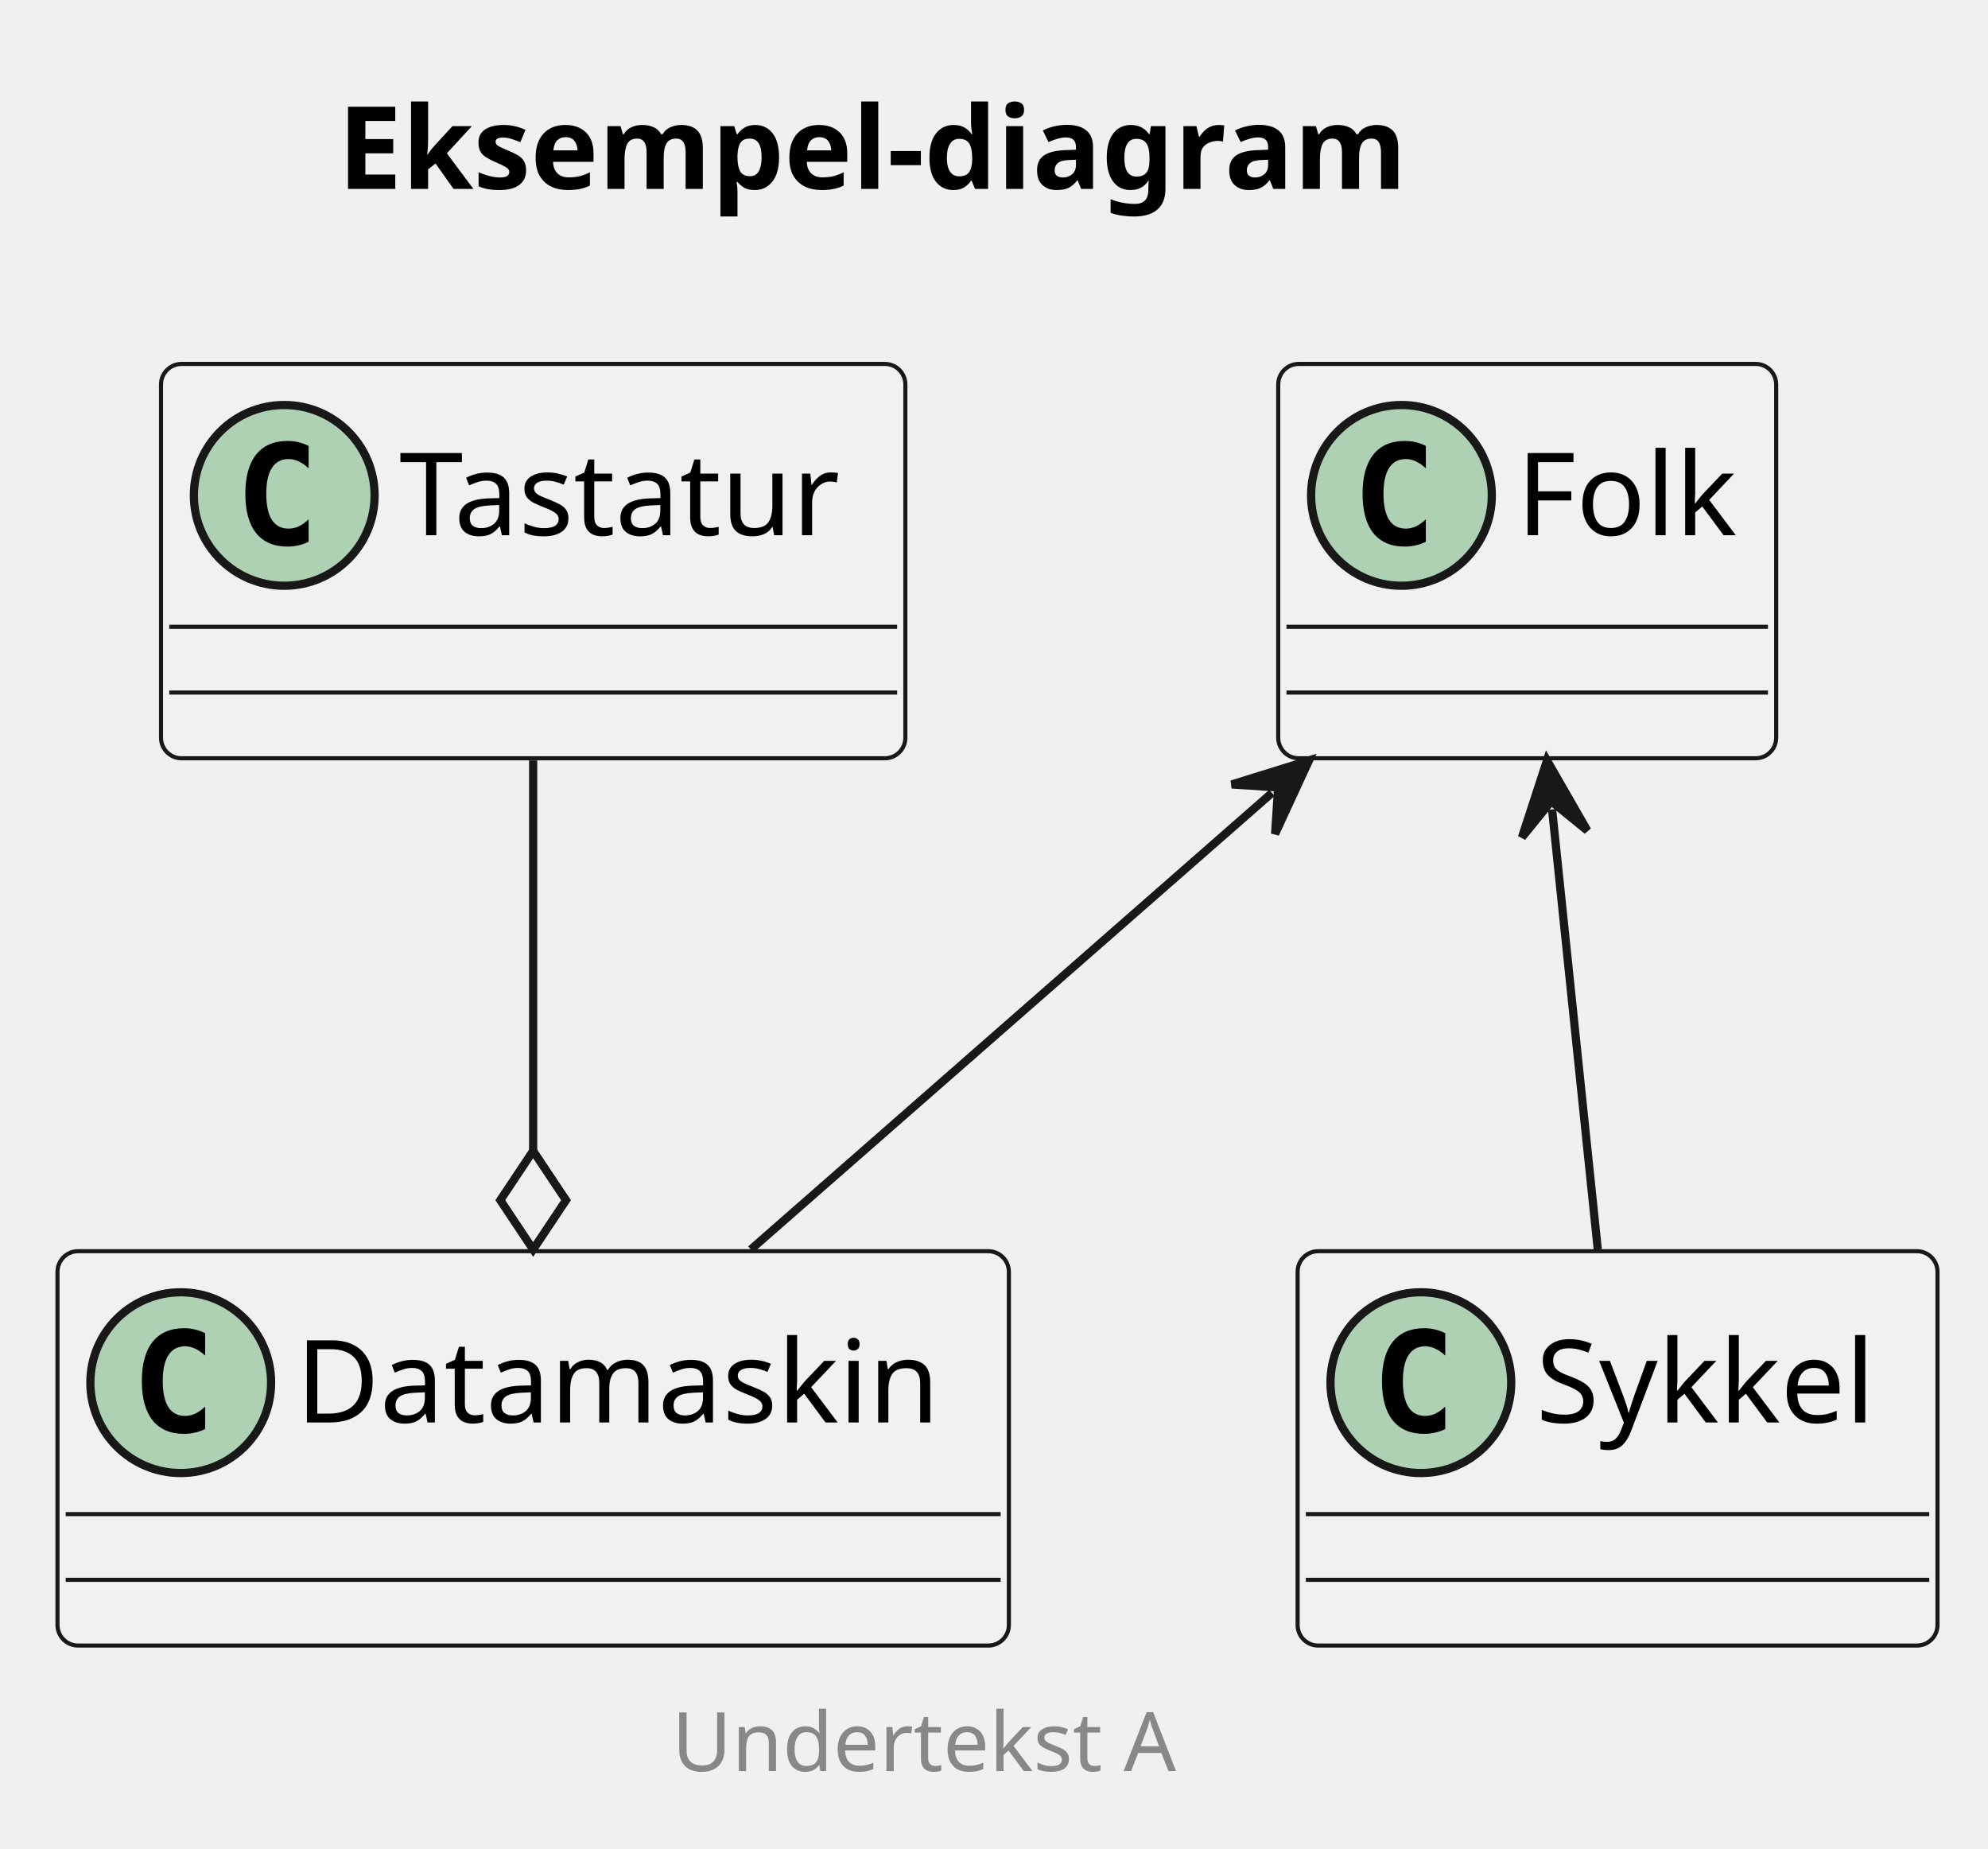
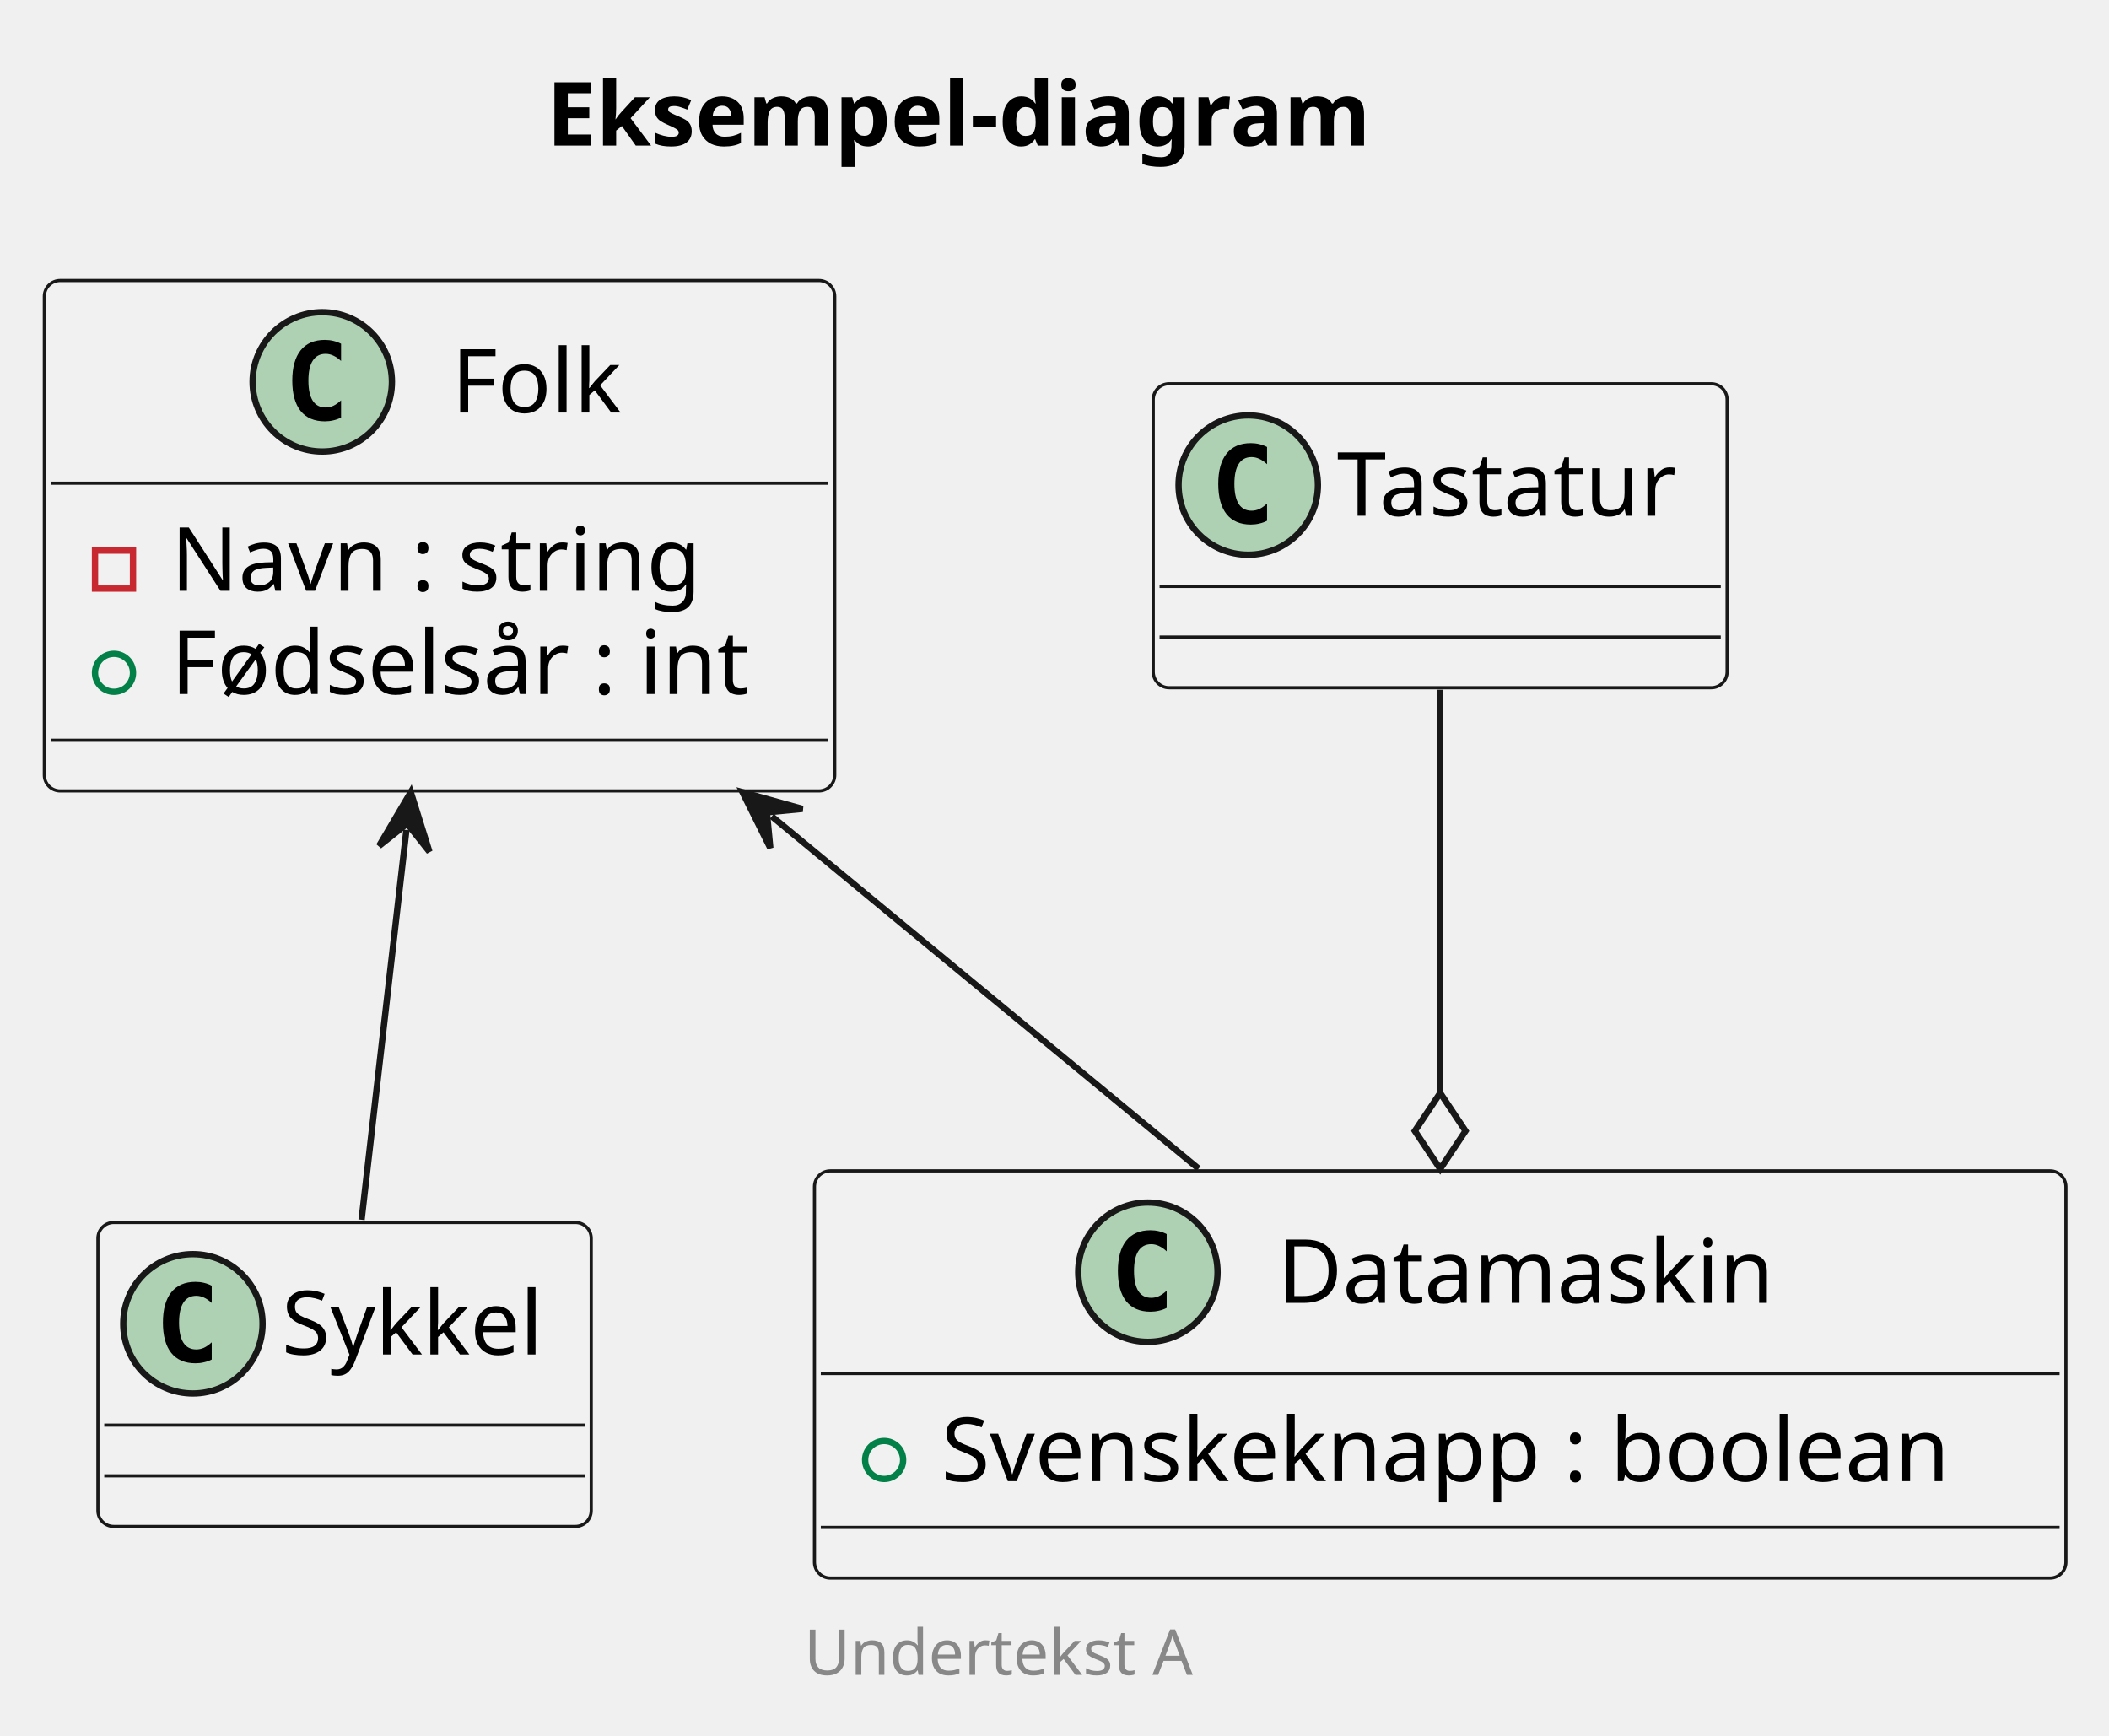
- <svg xmlns="http://www.w3.org/2000/svg" contentStyleType="text/css" data-diagram-type="CLASS" height="225px" preserveAspectRatio="none" style="width:242px;height:225px;background:#FFFFFF;" version="1.1" viewBox="0 0 242 225" width="242px" zoomAndPan="magnify">
+ <svg xmlns="http://www.w3.org/2000/svg" contentStyleType="text/css" data-diagram-type="CLASS" height="274px" preserveAspectRatio="none" style="width:333px;height:274px;background:#FFFFFF;" version="1.1" viewBox="0 0 333 274" width="333px" zoomAndPan="magnify">
  <defs />
  <g>
-     <text fill="#000000" font-family="sans-serif" font-size="14" font-weight="bold" lengthAdjust="spacing" textLength="146.644" x="41.103" y="22.995">Eksempel-diagram</text>
+     <text fill="#000000" font-family="sans-serif" font-size="14" font-weight="bold" lengthAdjust="spacing" textLength="146.644" x="86.276" y="22.995">Eksempel-diagram</text>
    <g id="elem_Folk">
-       <rect codeLine="4" fill="#F1F1F1" height="48" id="Folk" rx="2.5" ry="2.5" style="stroke:#181818;stroke-width:0.5;" width="60.615" x="155.6" y="44.297" />
-       <ellipse cx="170.6" cy="60.297" fill="#ADD1B2" rx="11" ry="11" style="stroke:#181818;stroke-width:1;" />
-       <path d="M173.569,65.938 Q172.991,66.234 172.35,66.375 Q171.709,66.531 171.006,66.531 Q168.506,66.531 167.178,64.891 Q165.866,63.234 165.866,60.109 Q165.866,56.984 167.178,55.328 Q168.506,53.672 171.006,53.672 Q171.709,53.672 172.35,53.828 Q173.006,53.984 173.569,54.281 L173.569,57 Q172.944,56.422 172.35,56.156 Q171.756,55.875 171.131,55.875 Q169.787,55.875 169.1,56.953 Q168.412,58.016 168.412,60.109 Q168.412,62.203 169.1,63.281 Q169.787,64.344 171.131,64.344 Q171.756,64.344 172.35,64.078 Q172.944,63.797 173.569,63.219 L173.569,65.938 Z " fill="#000000" />
-       <text fill="#000000" font-family="sans-serif" font-size="14" lengthAdjust="spacing" textLength="28.615" x="184.6" y="65.144">Folk</text>
-       <line style="stroke:#181818;stroke-width:0.5;" x1="156.6" x2="215.215" y1="76.297" y2="76.297" />
-       <line style="stroke:#181818;stroke-width:0.5;" x1="156.6" x2="215.215" y1="84.297" y2="84.297" />
+       <rect codeLine="4" fill="#F1F1F1" height="80.594" id="Folk" rx="2.5" ry="2.5" style="stroke:#181818;stroke-width:0.5;" width="124.8" x="7" y="44.297" />
+       <ellipse cx="50.883" cy="60.297" fill="#ADD1B2" rx="11" ry="11" style="stroke:#181818;stroke-width:1;" />
+       <path d="M53.852,65.938 Q53.274,66.234 52.633,66.375 Q51.992,66.531 51.289,66.531 Q48.789,66.531 47.461,64.891 Q46.149,63.234 46.149,60.109 Q46.149,56.984 47.461,55.328 Q48.789,53.672 51.289,53.672 Q51.992,53.672 52.633,53.828 Q53.289,53.984 53.852,54.281 L53.852,57 Q53.227,56.422 52.633,56.156 Q52.039,55.875 51.414,55.875 Q50.071,55.875 49.383,56.953 Q48.696,58.016 48.696,60.109 Q48.696,62.203 49.383,63.281 Q50.071,64.344 51.414,64.344 Q52.039,64.344 52.633,64.078 Q53.227,63.797 53.852,63.219 L53.852,65.938 Z " fill="#000000" />
+       <text fill="#000000" font-family="sans-serif" font-size="14" lengthAdjust="spacing" textLength="28.615" x="71.302" y="65.144">Folk</text>
+       <line style="stroke:#181818;stroke-width:0.5;" x1="8" x2="130.8" y1="76.297" y2="76.297" />
+       <rect fill="#FFFFFF" fill-opacity="0" height="6" style="stroke:#C82930;stroke-width:1;" width="6" x="15" y="86.945" />
+       <text fill="#000000" font-family="sans-serif" font-size="14" lengthAdjust="spacing" textLength="90.016" x="27" y="93.292">Navn : string</text>
+       <ellipse cx="18" cy="106.242" fill="#FFFFFF" fill-opacity="0" rx="3" ry="3" style="stroke:#038048;stroke-width:1;" />
+       <text fill="#000000" font-family="sans-serif" font-size="14" lengthAdjust="spacing" textLength="98.8" x="27" y="109.589">Fødselsår : int</text>
+       <line style="stroke:#181818;stroke-width:0.5;" x1="8" x2="130.8" y1="116.891" y2="116.891" />
+     </g>
+     <g id="elem_Sykkel">
+       <rect codeLine="8" fill="#F1F1F1" height="48" id="Sykkel" rx="2.5" ry="2.5" style="stroke:#181818;stroke-width:0.5;" width="77.89" x="15.46" y="193.037" />
+       <ellipse cx="30.46" cy="209.037" fill="#ADD1B2" rx="11" ry="11" style="stroke:#181818;stroke-width:1;" />
+       <path d="M33.429,214.678 Q32.851,214.974 32.21,215.115 Q31.569,215.271 30.866,215.271 Q28.366,215.271 27.038,213.631 Q25.726,211.974 25.726,208.849 Q25.726,205.724 27.038,204.068 Q28.366,202.412 30.866,202.412 Q31.569,202.412 32.21,202.568 Q32.866,202.724 33.429,203.021 L33.429,205.74 Q32.804,205.162 32.21,204.896 Q31.616,204.615 30.991,204.615 Q29.648,204.615 28.96,205.693 Q28.273,206.756 28.273,208.849 Q28.273,210.943 28.96,212.021 Q29.648,213.084 30.991,213.084 Q31.616,213.084 32.21,212.818 Q32.804,212.537 33.429,211.959 L33.429,214.678 Z " fill="#000000" />
+       <text fill="#000000" font-family="sans-serif" font-size="14" lengthAdjust="spacing" textLength="45.89" x="44.46" y="213.884">Sykkel</text>
+       <line style="stroke:#181818;stroke-width:0.5;" x1="16.46" x2="92.35" y1="225.037" y2="225.037" />
+       <line style="stroke:#181818;stroke-width:0.5;" x1="16.46" x2="92.35" y1="233.037" y2="233.037" />
+     </g>
+     <g id="elem_Tastatur">
+       <rect codeLine="9" fill="#F1F1F1" height="48" id="Tastatur" rx="2.5" ry="2.5" style="stroke:#181818;stroke-width:0.5;" width="90.611" x="182.09" y="60.597" />
+       <ellipse cx="197.09" cy="76.597" fill="#ADD1B2" rx="11" ry="11" style="stroke:#181818;stroke-width:1;" />
+       <path d="M200.059,82.237 Q199.481,82.534 198.84,82.675 Q198.199,82.831 197.496,82.831 Q194.996,82.831 193.668,81.191 Q192.356,79.534 192.356,76.409 Q192.356,73.284 193.668,71.628 Q194.996,69.972 197.496,69.972 Q198.199,69.972 198.84,70.128 Q199.496,70.284 200.059,70.581 L200.059,73.3 Q199.434,72.722 198.84,72.456 Q198.246,72.175 197.621,72.175 Q196.278,72.175 195.59,73.253 Q194.903,74.316 194.903,76.409 Q194.903,78.503 195.59,79.581 Q196.278,80.644 197.621,80.644 Q198.246,80.644 198.84,80.378 Q199.434,80.097 200.059,79.519 L200.059,82.237 Z " fill="#000000" />
+       <text fill="#000000" font-family="sans-serif" font-size="14" lengthAdjust="spacing" textLength="58.611" x="211.09" y="81.444">Tastatur</text>
+       <line style="stroke:#181818;stroke-width:0.5;" x1="183.09" x2="271.701" y1="92.597" y2="92.597" />
+       <line style="stroke:#181818;stroke-width:0.5;" x1="183.09" x2="271.701" y1="100.597" y2="100.597" />
    </g>
    <g id="elem_Datamaskin">
-       <rect codeLine="5" fill="#F1F1F1" height="48" id="Datamaskin" rx="2.5" ry="2.5" style="stroke:#181818;stroke-width:0.5;" width="115.809" x="7" y="152.297" />
-       <ellipse cx="22" cy="168.297" fill="#ADD1B2" rx="11" ry="11" style="stroke:#181818;stroke-width:1;" />
-       <path d="M24.969,173.938 Q24.391,174.234 23.75,174.375 Q23.109,174.531 22.406,174.531 Q19.906,174.531 18.578,172.891 Q17.266,171.234 17.266,168.109 Q17.266,164.984 18.578,163.328 Q19.906,161.672 22.406,161.672 Q23.109,161.672 23.75,161.828 Q24.406,161.984 24.969,162.281 L24.969,165 Q24.344,164.422 23.75,164.156 Q23.156,163.875 22.531,163.875 Q21.188,163.875 20.5,164.953 Q19.812,166.016 19.812,168.109 Q19.812,170.203 20.5,171.281 Q21.188,172.344 22.531,172.344 Q23.156,172.344 23.75,172.078 Q24.344,171.797 24.969,171.219 L24.969,173.938 Z " fill="#000000" />
-       <text fill="#000000" font-family="sans-serif" font-size="14" lengthAdjust="spacing" textLength="83.809" x="36" y="173.144">Datamaskin</text>
-       <line style="stroke:#181818;stroke-width:0.5;" x1="8" x2="121.809" y1="184.297" y2="184.297" />
-       <line style="stroke:#181818;stroke-width:0.5;" x1="8" x2="121.809" y1="192.297" y2="192.297" />
-     </g>
-     <g id="elem_Sykkel">
-       <rect codeLine="6" fill="#F1F1F1" height="48" id="Sykkel" rx="2.5" ry="2.5" style="stroke:#181818;stroke-width:0.5;" width="77.89" x="157.96" y="152.297" />
-       <ellipse cx="172.96" cy="168.297" fill="#ADD1B2" rx="11" ry="11" style="stroke:#181818;stroke-width:1;" />
-       <path d="M175.929,173.938 Q175.351,174.234 174.71,174.375 Q174.069,174.531 173.366,174.531 Q170.866,174.531 169.538,172.891 Q168.226,171.234 168.226,168.109 Q168.226,164.984 169.538,163.328 Q170.866,161.672 173.366,161.672 Q174.069,161.672 174.71,161.828 Q175.366,161.984 175.929,162.281 L175.929,165 Q175.304,164.422 174.71,164.156 Q174.116,163.875 173.491,163.875 Q172.148,163.875 171.46,164.953 Q170.773,166.016 170.773,168.109 Q170.773,170.203 171.46,171.281 Q172.148,172.344 173.491,172.344 Q174.116,172.344 174.71,172.078 Q175.304,171.797 175.929,171.219 L175.929,173.938 Z " fill="#000000" />
-       <text fill="#000000" font-family="sans-serif" font-size="14" lengthAdjust="spacing" textLength="45.89" x="186.96" y="173.144">Sykkel</text>
-       <line style="stroke:#181818;stroke-width:0.5;" x1="158.96" x2="234.85" y1="184.297" y2="184.297" />
-       <line style="stroke:#181818;stroke-width:0.5;" x1="158.96" x2="234.85" y1="192.297" y2="192.297" />
-     </g>
-     <g id="elem_Tastatur">
-       <rect codeLine="7" fill="#F1F1F1" height="48" id="Tastatur" rx="2.5" ry="2.5" style="stroke:#181818;stroke-width:0.5;" width="90.611" x="19.6" y="44.297" />
-       <ellipse cx="34.6" cy="60.297" fill="#ADD1B2" rx="11" ry="11" style="stroke:#181818;stroke-width:1;" />
-       <path d="M37.569,65.938 Q36.991,66.234 36.35,66.375 Q35.709,66.531 35.006,66.531 Q32.506,66.531 31.178,64.891 Q29.866,63.234 29.866,60.109 Q29.866,56.984 31.178,55.328 Q32.506,53.672 35.006,53.672 Q35.709,53.672 36.35,53.828 Q37.006,53.984 37.569,54.281 L37.569,57 Q36.944,56.422 36.35,56.156 Q35.756,55.875 35.131,55.875 Q33.788,55.875 33.1,56.953 Q32.413,58.016 32.413,60.109 Q32.413,62.203 33.1,63.281 Q33.788,64.344 35.131,64.344 Q35.756,64.344 36.35,64.078 Q36.944,63.797 37.569,63.219 L37.569,65.938 Z " fill="#000000" />
-       <text fill="#000000" font-family="sans-serif" font-size="14" lengthAdjust="spacing" textLength="58.611" x="48.6" y="65.144">Tastatur</text>
-       <line style="stroke:#181818;stroke-width:0.5;" x1="20.6" x2="109.211" y1="76.297" y2="76.297" />
-       <line style="stroke:#181818;stroke-width:0.5;" x1="20.6" x2="109.211" y1="84.297" y2="84.297" />
+       <rect codeLine="10" fill="#F1F1F1" height="64.297" id="Datamaskin" rx="2.5" ry="2.5" style="stroke:#181818;stroke-width:0.5;" width="197.596" x="128.6" y="184.887" />
+       <ellipse cx="181.244" cy="200.887" fill="#ADD1B2" rx="11" ry="11" style="stroke:#181818;stroke-width:1;" />
+       <path d="M184.212,206.528 Q183.634,206.824 182.994,206.965 Q182.353,207.121 181.65,207.121 Q179.15,207.121 177.822,205.481 Q176.509,203.824 176.509,200.699 Q176.509,197.574 177.822,195.918 Q179.15,194.262 181.65,194.262 Q182.353,194.262 182.994,194.418 Q183.65,194.574 184.212,194.871 L184.212,197.59 Q183.587,197.012 182.994,196.746 Q182.4,196.465 181.775,196.465 Q180.431,196.465 179.744,197.543 Q179.056,198.606 179.056,200.699 Q179.056,202.793 179.744,203.871 Q180.431,204.934 181.775,204.934 Q182.4,204.934 182.994,204.668 Q183.587,204.387 184.212,203.809 L184.212,206.528 Z " fill="#000000" />
+       <text fill="#000000" font-family="sans-serif" font-size="14" lengthAdjust="spacing" textLength="83.809" x="201.744" y="205.734">Datamaskin</text>
+       <line style="stroke:#181818;stroke-width:0.5;" x1="129.6" x2="325.196" y1="216.887" y2="216.887" />
+       <ellipse cx="139.6" cy="230.535" fill="#FFFFFF" fill-opacity="0" rx="3" ry="3" style="stroke:#038048;stroke-width:1;" />
+       <text fill="#000000" font-family="sans-serif" font-size="14" lengthAdjust="spacing" textLength="171.596" x="148.6" y="233.882">Svenskeknapp : boolean</text>
+       <line style="stroke:#181818;stroke-width:0.5;" x1="129.6" x2="325.196" y1="241.184" y2="241.184" />
    </g>
    <g id="link_Folk_Datamaskin">
-       <path codeLine="9" d="M154.838,96.512 C134.668,114.192 111.56,134.427 91.4,152.087 " fill="none" id="Folk-backto-Datamaskin" style="stroke:#181818;stroke-width:1;" />
-       <polygon fill="#181818" points="159.35,92.557,149.945,95.481,155.59,95.853,155.219,101.497,159.35,92.557" style="stroke:#181818;stroke-width:1;" />
+       <path codeLine="14" d="M121.858,128.906 C144.928,147.946 167.6,166.667 189.25,184.537 " fill="#FFFFFF" fill-opacity="0" id="Folk-backto-Datamaskin" style="stroke:#181818;stroke-width:1;" />
+       <polygon fill="#181818" points="117.23,125.087,121.625,133.901,121.086,128.269,126.717,127.731,117.23,125.087" style="stroke:#181818;stroke-width:1;" />
    </g>
    <g id="link_Folk_Sykkel">
-       <path codeLine="10" d="M188.938,98.525 C190.768,116.205 192.66,134.427 194.5,152.087 " fill="none" id="Folk-backto-Sykkel" style="stroke:#181818;stroke-width:1;" />
-       <polygon fill="#181818" points="188.32,92.557,185.268,101.921,188.835,97.53,193.225,101.097,188.32,92.557" style="stroke:#181818;stroke-width:1;" />
+       <path codeLine="15" d="M64.173,131.047 C61.633,153.087 59.25,173.847 57.09,192.607 " fill="#FFFFFF" fill-opacity="0" id="Folk-backto-Sykkel" style="stroke:#181818;stroke-width:1;" />
+       <polygon fill="#181818" points="64.86,125.087,59.856,133.57,64.288,130.054,67.803,134.486,64.86,125.087" style="stroke:#181818;stroke-width:1;" />
    </g>
    <g id="link_Tastatur_Datamaskin">
-       <path codeLine="11" d="M64.9,92.557 C64.9,110.237 64.9,122.427 64.9,140.087 " fill="none" id="Tastatur-to-Datamaskin" style="stroke:#181818;stroke-width:1;" />
-       <polygon fill="none" points="64.9,152.087,68.9,146.087,64.9,140.087,60.9,146.087,64.9,152.087" style="stroke:#181818;stroke-width:1;" />
+       <path codeLine="16" d="M227.4,108.917 C227.4,130.017 227.4,149.277 227.4,172.587 " fill="#FFFFFF" fill-opacity="0" id="Tastatur-to-Datamaskin" style="stroke:#181818;stroke-width:1;" />
+       <polygon fill="#FFFFFF" fill-opacity="0" points="227.4,184.587,231.4,178.587,227.4,172.587,223.4,178.587,227.4,184.587" style="stroke:#181818;stroke-width:1;" />
    </g>
-     <text fill="#888888" font-family="sans-serif" font-size="10" lengthAdjust="spacing" textLength="65.283" x="81.783" y="215.579">Undertekst A</text>
+     <text fill="#888888" font-family="sans-serif" font-size="10" lengthAdjust="spacing" textLength="65.283" x="126.956" y="264.466">Undertekst A</text>
  </g>
</svg>
